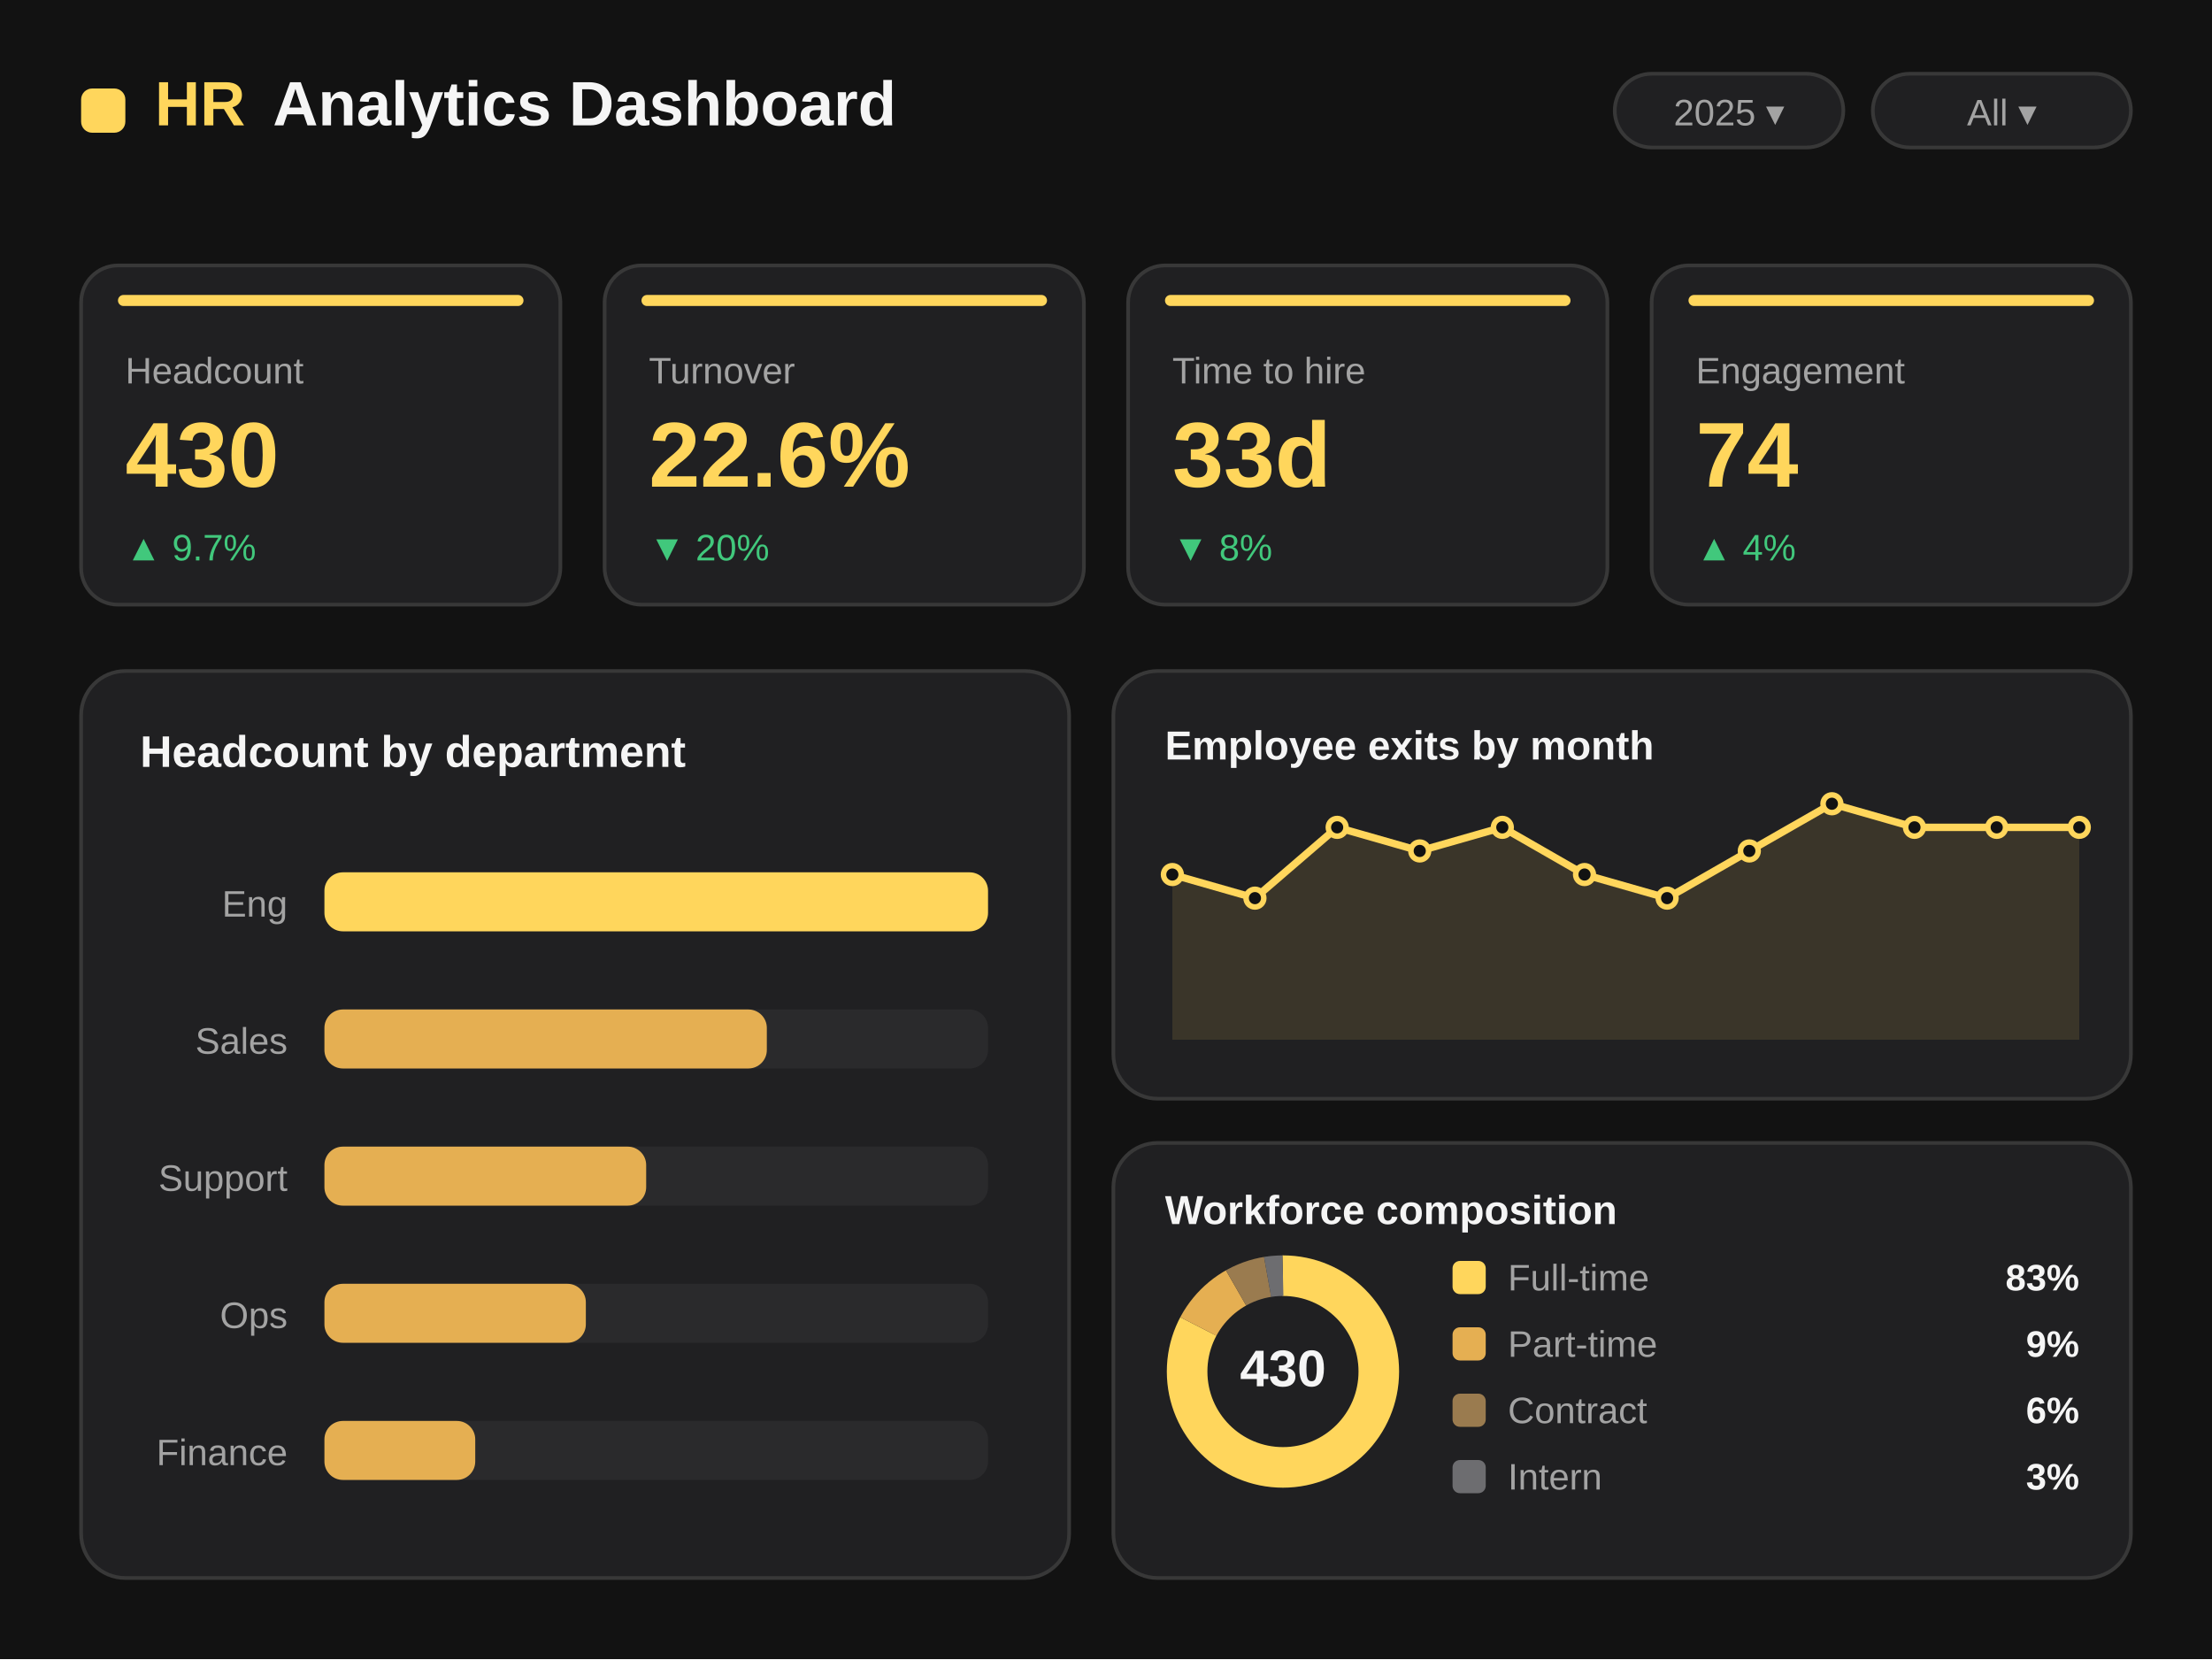
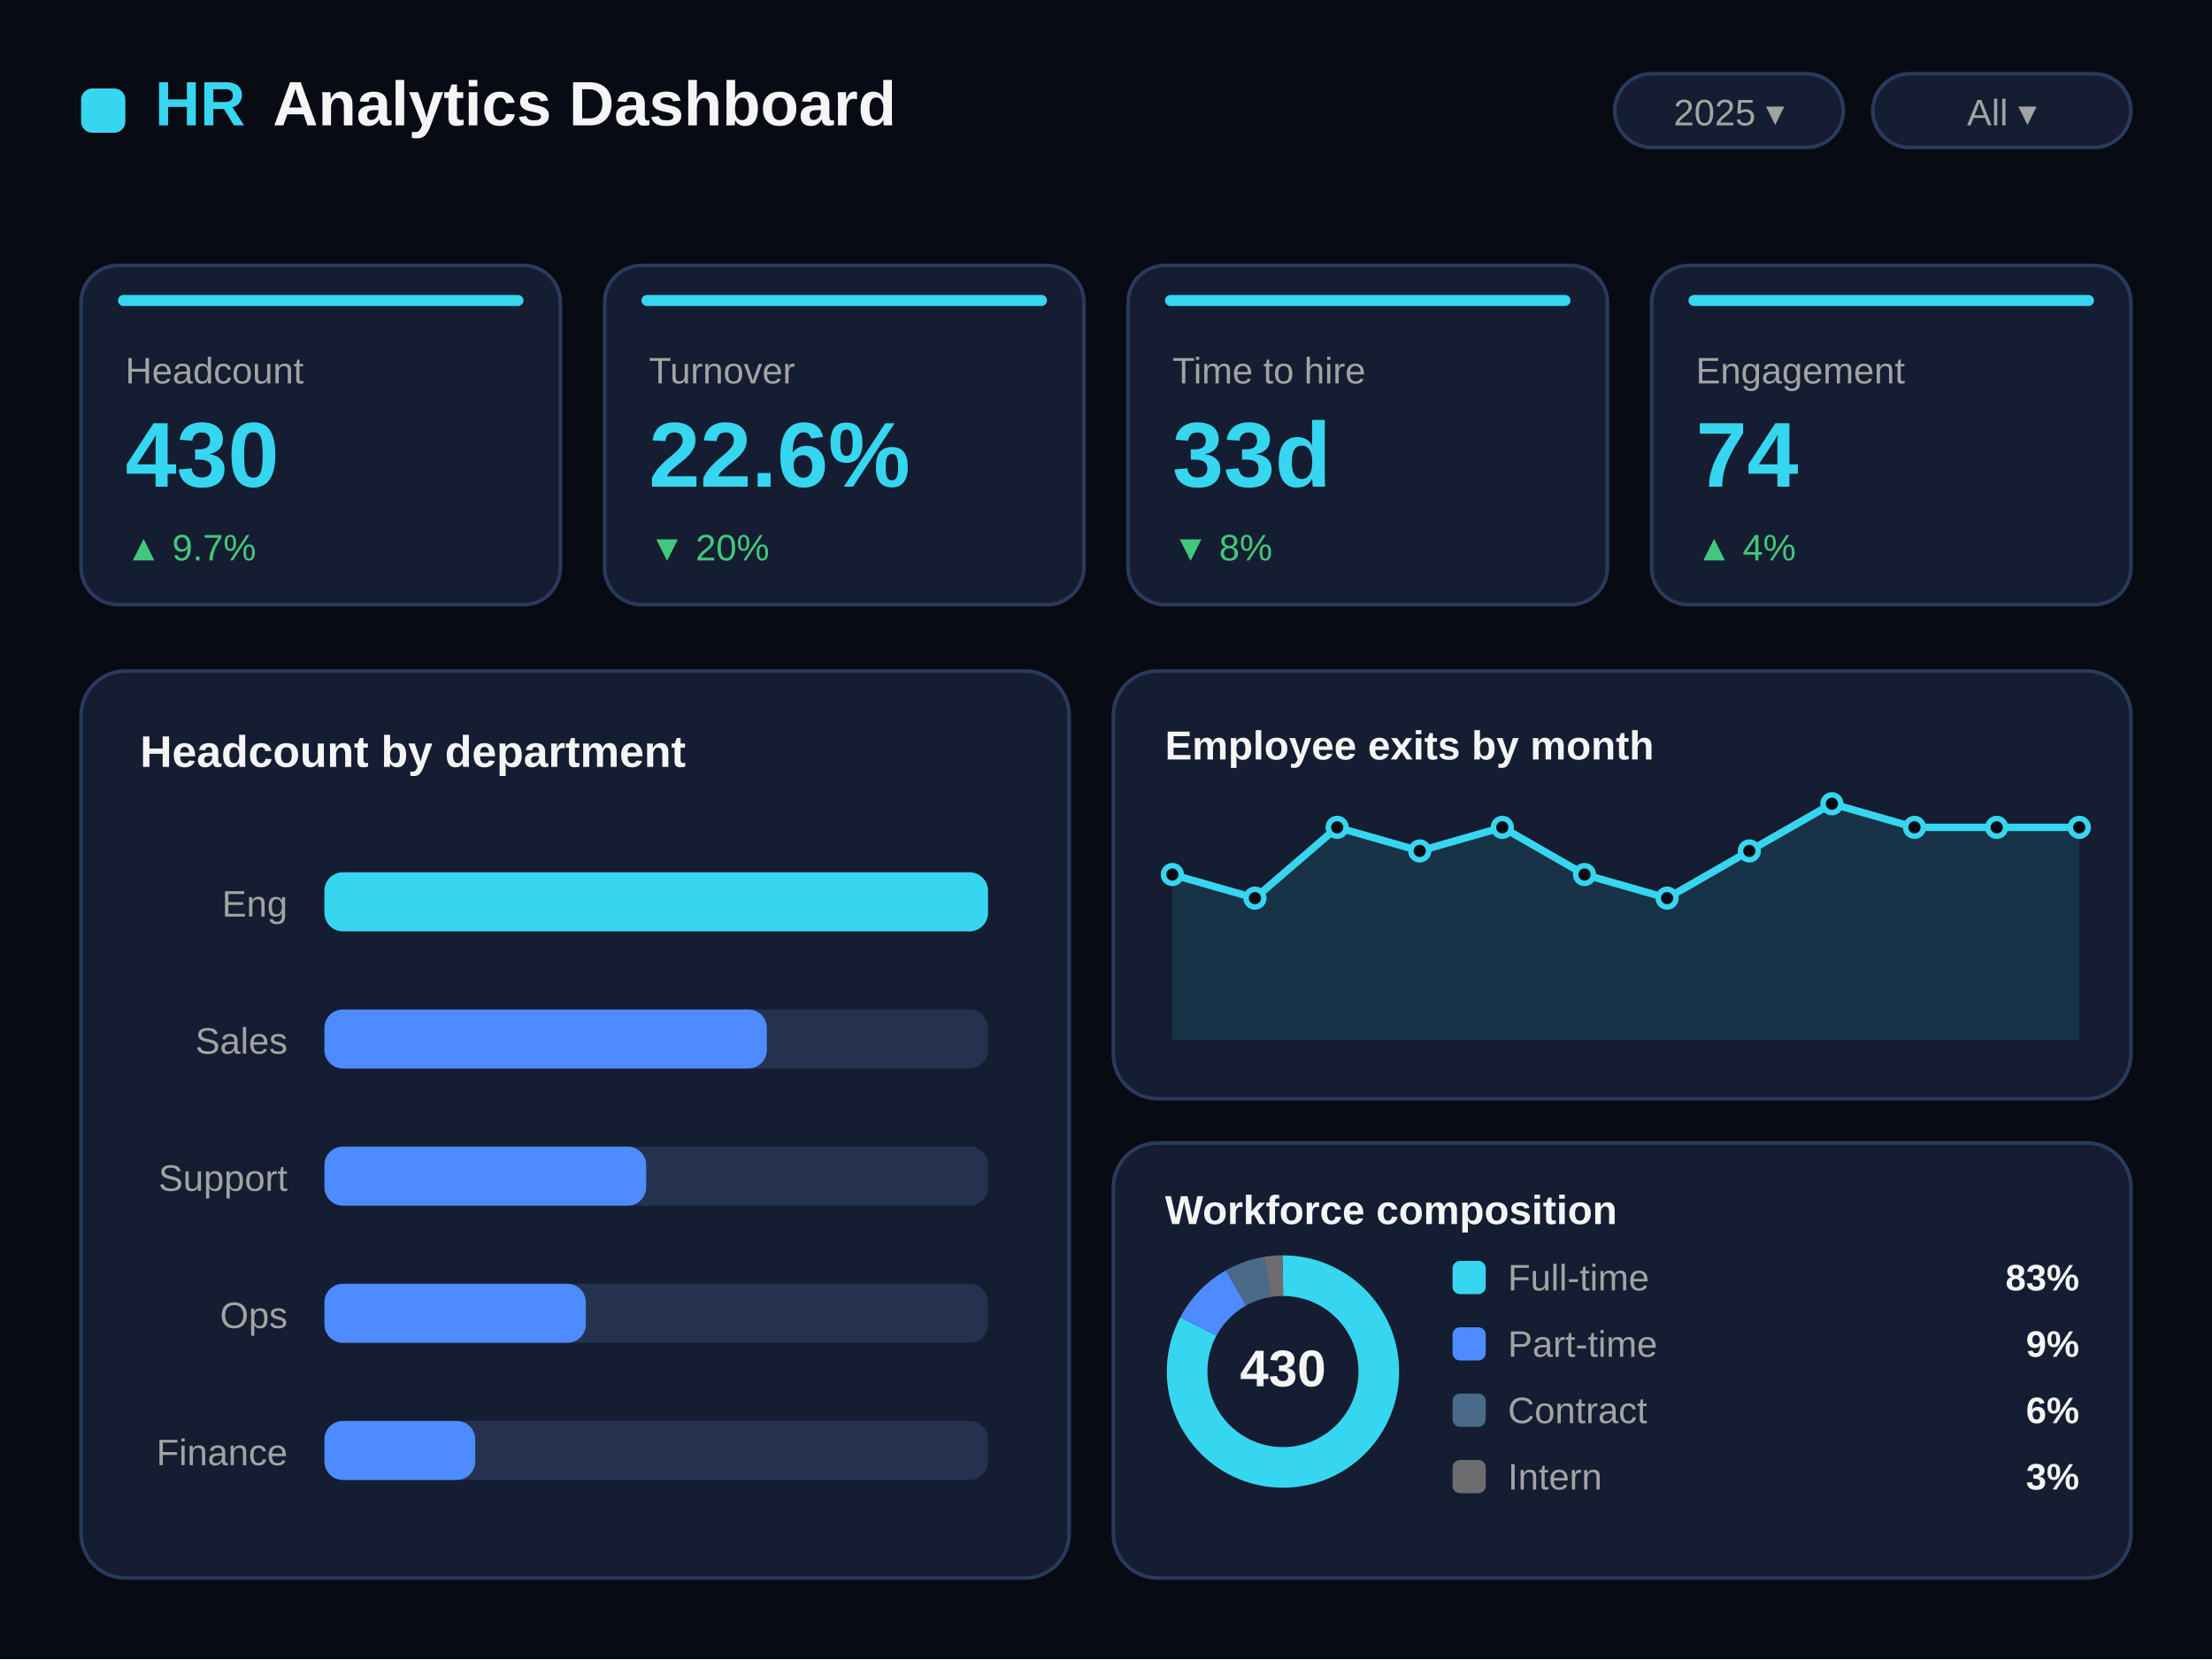
<svg xmlns="http://www.w3.org/2000/svg" viewBox="0 0 600 450" width="600" height="450" role="img" aria-label="HR Analytics Dashboard preview">
-   <rect width="600" height="450" fill="#121212" />
-   <rect x="22" y="24" width="12" height="12" rx="3" fill="#FFD65C" />
-   <text x="42" y="34" font-family="'Segoe UI','Poppins',Arial,sans-serif" font-size="17" font-weight="700" fill="#FFD65C" text-anchor="start">HR</text>
+   <rect width="600" height="450" fill="#080B14" />
+   <rect x="22" y="24" width="12" height="12" rx="3" fill="#37D6F0" />
+   <text x="42" y="34" font-family="'Segoe UI','Poppins',Arial,sans-serif" font-size="17" font-weight="700" fill="#37D6F0" text-anchor="start">HR</text>
  <text x="74" y="34" font-family="'Segoe UI','Poppins',Arial,sans-serif" font-size="17" font-weight="600" fill="#F5F5F5" text-anchor="start">Analytics Dashboard</text>
-   <rect x="438" y="20" width="62" height="20" rx="10" fill="#202022" stroke="#383838" />
+   <rect x="438" y="20" width="62" height="20" rx="10" fill="#141D31" stroke="#2A3A5C" />
  <text x="469" y="34" font-family="'Segoe UI','Poppins',Arial,sans-serif" font-size="10" font-weight="400" fill="#A3A3A3" text-anchor="middle">2025 ▾</text>
-   <rect x="508" y="20" width="70" height="20" rx="10" fill="#202022" stroke="#383838" />
+   <rect x="508" y="20" width="70" height="20" rx="10" fill="#141D31" stroke="#2A3A5C" />
  <text x="543" y="34" font-family="'Segoe UI','Poppins',Arial,sans-serif" font-size="10" font-weight="400" fill="#A3A3A3" text-anchor="middle">All ▾</text>
-   <rect x="22" y="72" width="130" height="92" rx="10" fill="#202022" stroke="#383838" />
-   <rect x="32" y="80" width="110" height="3" rx="1.5" fill="#FFD65C" />
+   <rect x="22" y="72" width="130" height="92" rx="10" fill="#141D31" stroke="#2A3A5C" />
+   <rect x="32" y="80" width="110" height="3" rx="1.5" fill="#37D6F0" />
  <text x="34" y="104" font-family="'Segoe UI','Poppins',Arial,sans-serif" font-size="10" font-weight="400" fill="#A3A3A3" text-anchor="start">Headcount</text>
-   <text x="34" y="132" font-family="'Segoe UI','Poppins',Arial,sans-serif" font-size="25" font-weight="600" fill="#FFD65C" text-anchor="start">430</text>
+   <text x="34" y="132" font-family="'Segoe UI','Poppins',Arial,sans-serif" font-size="25" font-weight="600" fill="#37D6F0" text-anchor="start">430</text>
  <text x="34" y="152" font-family="'Segoe UI','Poppins',Arial,sans-serif" font-size="10" font-weight="500" fill="#41C87C" text-anchor="start">▲ 9.7%</text>
-   <rect x="164" y="72" width="130" height="92" rx="10" fill="#202022" stroke="#383838" />
-   <rect x="174" y="80" width="110" height="3" rx="1.5" fill="#FFD65C" />
+   <rect x="164" y="72" width="130" height="92" rx="10" fill="#141D31" stroke="#2A3A5C" />
+   <rect x="174" y="80" width="110" height="3" rx="1.5" fill="#37D6F0" />
  <text x="176" y="104" font-family="'Segoe UI','Poppins',Arial,sans-serif" font-size="10" font-weight="400" fill="#A3A3A3" text-anchor="start">Turnover</text>
-   <text x="176" y="132" font-family="'Segoe UI','Poppins',Arial,sans-serif" font-size="25" font-weight="600" fill="#FFD65C" text-anchor="start">22.6%</text>
+   <text x="176" y="132" font-family="'Segoe UI','Poppins',Arial,sans-serif" font-size="25" font-weight="600" fill="#37D6F0" text-anchor="start">22.6%</text>
  <text x="176" y="152" font-family="'Segoe UI','Poppins',Arial,sans-serif" font-size="10" font-weight="500" fill="#41C87C" text-anchor="start">▼ 20%</text>
-   <rect x="306" y="72" width="130" height="92" rx="10" fill="#202022" stroke="#383838" />
-   <rect x="316" y="80" width="110" height="3" rx="1.5" fill="#FFD65C" />
+   <rect x="306" y="72" width="130" height="92" rx="10" fill="#141D31" stroke="#2A3A5C" />
+   <rect x="316" y="80" width="110" height="3" rx="1.5" fill="#37D6F0" />
  <text x="318" y="104" font-family="'Segoe UI','Poppins',Arial,sans-serif" font-size="10" font-weight="400" fill="#A3A3A3" text-anchor="start">Time to hire</text>
-   <text x="318" y="132" font-family="'Segoe UI','Poppins',Arial,sans-serif" font-size="25" font-weight="600" fill="#FFD65C" text-anchor="start">33d</text>
+   <text x="318" y="132" font-family="'Segoe UI','Poppins',Arial,sans-serif" font-size="25" font-weight="600" fill="#37D6F0" text-anchor="start">33d</text>
  <text x="318" y="152" font-family="'Segoe UI','Poppins',Arial,sans-serif" font-size="10" font-weight="500" fill="#41C87C" text-anchor="start">▼ 8%</text>
-   <rect x="448" y="72" width="130" height="92" rx="10" fill="#202022" stroke="#383838" />
-   <rect x="458" y="80" width="110" height="3" rx="1.5" fill="#FFD65C" />
+   <rect x="448" y="72" width="130" height="92" rx="10" fill="#141D31" stroke="#2A3A5C" />
+   <rect x="458" y="80" width="110" height="3" rx="1.5" fill="#37D6F0" />
  <text x="460" y="104" font-family="'Segoe UI','Poppins',Arial,sans-serif" font-size="10" font-weight="400" fill="#A3A3A3" text-anchor="start">Engagement</text>
-   <text x="460" y="132" font-family="'Segoe UI','Poppins',Arial,sans-serif" font-size="25" font-weight="600" fill="#FFD65C" text-anchor="start">74</text>
+   <text x="460" y="132" font-family="'Segoe UI','Poppins',Arial,sans-serif" font-size="25" font-weight="600" fill="#37D6F0" text-anchor="start">74</text>
  <text x="460" y="152" font-family="'Segoe UI','Poppins',Arial,sans-serif" font-size="10" font-weight="500" fill="#41C87C" text-anchor="start">▲ 4%</text>
-   <rect x="22" y="182" width="268" height="246" rx="12" fill="#202022" stroke="#383838" />
+   <rect x="22" y="182" width="268" height="246" rx="12" fill="#141D31" stroke="#2A3A5C" />
  <text x="38" y="208" font-family="'Segoe UI','Poppins',Arial,sans-serif" font-size="12" font-weight="600" fill="#F5F5F5" text-anchor="start">Headcount by department</text>
-   <rect x="88" y="236.6" width="180" height="16" rx="5" fill="#2a2a2c" />
-   <rect x="88" y="236.6" width="180" height="16" rx="5" fill="#FFD65C" />
+   <rect x="88" y="236.6" width="180" height="16" rx="5" fill="#243250" />
+   <rect x="88" y="236.6" width="180" height="16" rx="5" fill="#37D6F0" />
  <text x="78" y="248.6" font-family="'Segoe UI','Poppins',Arial,sans-serif" font-size="10" font-weight="400" fill="#A3A3A3" text-anchor="end">Eng</text>
-   <rect x="88" y="273.8" width="180" height="16" rx="5" fill="#2a2a2c" />
-   <rect x="88" y="273.8" width="120" height="16" rx="5" fill="#E5AF52" />
+   <rect x="88" y="273.8" width="180" height="16" rx="5" fill="#243250" />
+   <rect x="88" y="273.8" width="120" height="16" rx="5" fill="#4D8BFF" />
  <text x="78" y="285.8" font-family="'Segoe UI','Poppins',Arial,sans-serif" font-size="10" font-weight="400" fill="#A3A3A3" text-anchor="end">Sales</text>
-   <rect x="88" y="311" width="180" height="16" rx="5" fill="#2a2a2c" />
-   <rect x="88" y="311" width="87.273" height="16" rx="5" fill="#E5AF52" />
+   <rect x="88" y="311" width="180" height="16" rx="5" fill="#243250" />
+   <rect x="88" y="311" width="87.273" height="16" rx="5" fill="#4D8BFF" />
  <text x="78" y="323" font-family="'Segoe UI','Poppins',Arial,sans-serif" font-size="10" font-weight="400" fill="#A3A3A3" text-anchor="end">Support</text>
-   <rect x="88" y="348.2" width="180" height="16" rx="5" fill="#2a2a2c" />
-   <rect x="88" y="348.2" width="70.909" height="16" rx="5" fill="#E5AF52" />
+   <rect x="88" y="348.2" width="180" height="16" rx="5" fill="#243250" />
+   <rect x="88" y="348.2" width="70.909" height="16" rx="5" fill="#4D8BFF" />
  <text x="78" y="360.2" font-family="'Segoe UI','Poppins',Arial,sans-serif" font-size="10" font-weight="400" fill="#A3A3A3" text-anchor="end">Ops</text>
-   <rect x="88" y="385.4" width="180" height="16" rx="5" fill="#2a2a2c" />
-   <rect x="88" y="385.4" width="40.909" height="16" rx="5" fill="#E5AF52" />
+   <rect x="88" y="385.4" width="180" height="16" rx="5" fill="#243250" />
+   <rect x="88" y="385.4" width="40.909" height="16" rx="5" fill="#4D8BFF" />
  <text x="78" y="397.4" font-family="'Segoe UI','Poppins',Arial,sans-serif" font-size="10" font-weight="400" fill="#A3A3A3" text-anchor="end">Finance</text>
-   <rect x="302" y="182" width="276" height="116" rx="12" fill="#202022" stroke="#383838" />
+   <rect x="302" y="182" width="276" height="116" rx="12" fill="#141D31" stroke="#2A3A5C" />
  <text x="316" y="206" font-family="'Segoe UI','Poppins',Arial,sans-serif" font-size="11" font-weight="600" fill="#F5F5F5" text-anchor="start">Employee exits by month</text>
-   <path d="M 318 282 L 318.0 237.2 L 340.4 243.6 L 362.7 224.4 L 385.1 230.8 L 407.5 224.4 L 429.8 237.2 L 452.2 243.6 L 474.5 230.8 L 496.9 218.0 L 519.3 224.4 L 541.6 224.4 L 564.0 224.4 L 564 282 Z" fill="#FFD65C" fill-opacity="0.12" />
-   <path d="M 318.0 237.2 L 340.4 243.6 L 362.7 224.4 L 385.1 230.8 L 407.5 224.4 L 429.8 237.2 L 452.2 243.6 L 474.5 230.8 L 496.9 218.0 L 519.3 224.4 L 541.6 224.4 L 564.0 224.4" fill="none" stroke="#FFD65C" stroke-width="2" stroke-linejoin="round" stroke-linecap="round" />
-   <circle cx="318.0" cy="237.2" r="2.4" fill="#121212" stroke="#FFD65C" stroke-width="1.5" />
-   <circle cx="340.4" cy="243.6" r="2.4" fill="#121212" stroke="#FFD65C" stroke-width="1.5" />
-   <circle cx="362.7" cy="224.4" r="2.4" fill="#121212" stroke="#FFD65C" stroke-width="1.5" />
-   <circle cx="385.1" cy="230.8" r="2.4" fill="#121212" stroke="#FFD65C" stroke-width="1.5" />
-   <circle cx="407.5" cy="224.4" r="2.4" fill="#121212" stroke="#FFD65C" stroke-width="1.5" />
-   <circle cx="429.8" cy="237.2" r="2.4" fill="#121212" stroke="#FFD65C" stroke-width="1.5" />
-   <circle cx="452.2" cy="243.6" r="2.4" fill="#121212" stroke="#FFD65C" stroke-width="1.5" />
-   <circle cx="474.5" cy="230.8" r="2.4" fill="#121212" stroke="#FFD65C" stroke-width="1.5" />
-   <circle cx="496.9" cy="218.0" r="2.4" fill="#121212" stroke="#FFD65C" stroke-width="1.5" />
-   <circle cx="519.3" cy="224.4" r="2.4" fill="#121212" stroke="#FFD65C" stroke-width="1.5" />
-   <circle cx="541.6" cy="224.4" r="2.4" fill="#121212" stroke="#FFD65C" stroke-width="1.5" />
-   <circle cx="564.0" cy="224.4" r="2.4" fill="#121212" stroke="#FFD65C" stroke-width="1.5" />
-   <rect x="302" y="310" width="276" height="118" rx="12" fill="#202022" stroke="#383838" />
+   <path d="M 318 282 L 318.0 237.2 L 340.4 243.6 L 362.7 224.4 L 385.1 230.8 L 407.5 224.4 L 429.8 237.2 L 452.2 243.6 L 474.5 230.8 L 496.9 218.0 L 519.3 224.4 L 541.6 224.4 L 564.0 224.4 L 564 282 Z" fill="#37D6F0" fill-opacity="0.12" />
+   <path d="M 318.0 237.2 L 340.4 243.6 L 362.7 224.4 L 385.1 230.8 L 407.5 224.4 L 429.8 237.2 L 452.2 243.6 L 474.5 230.8 L 496.9 218.0 L 519.3 224.4 L 541.6 224.4 L 564.0 224.4" fill="none" stroke="#37D6F0" stroke-width="2" stroke-linejoin="round" stroke-linecap="round" />
+   <circle cx="318.0" cy="237.2" r="2.4" fill="#080B14" stroke="#37D6F0" stroke-width="1.5" />
+   <circle cx="340.4" cy="243.6" r="2.4" fill="#080B14" stroke="#37D6F0" stroke-width="1.5" />
+   <circle cx="362.7" cy="224.4" r="2.4" fill="#080B14" stroke="#37D6F0" stroke-width="1.5" />
+   <circle cx="385.1" cy="230.8" r="2.4" fill="#080B14" stroke="#37D6F0" stroke-width="1.5" />
+   <circle cx="407.5" cy="224.4" r="2.4" fill="#080B14" stroke="#37D6F0" stroke-width="1.5" />
+   <circle cx="429.8" cy="237.2" r="2.4" fill="#080B14" stroke="#37D6F0" stroke-width="1.5" />
+   <circle cx="452.2" cy="243.6" r="2.4" fill="#080B14" stroke="#37D6F0" stroke-width="1.5" />
+   <circle cx="474.5" cy="230.8" r="2.4" fill="#080B14" stroke="#37D6F0" stroke-width="1.5" />
+   <circle cx="496.9" cy="218.0" r="2.4" fill="#080B14" stroke="#37D6F0" stroke-width="1.5" />
+   <circle cx="519.3" cy="224.4" r="2.4" fill="#080B14" stroke="#37D6F0" stroke-width="1.5" />
+   <circle cx="541.6" cy="224.4" r="2.4" fill="#080B14" stroke="#37D6F0" stroke-width="1.5" />
+   <circle cx="564.0" cy="224.4" r="2.4" fill="#080B14" stroke="#37D6F0" stroke-width="1.5" />
+   <rect x="302" y="310" width="276" height="118" rx="12" fill="#141D31" stroke="#2A3A5C" />
  <text x="316" y="332" font-family="'Segoe UI','Poppins',Arial,sans-serif" font-size="11" font-weight="600" fill="#F5F5F5" text-anchor="start">Workforce composition</text>
-   <circle cx="348" cy="372" r="26" fill="none" stroke="#2a2a2c" stroke-width="11" />
-   <circle cx="348" cy="372" r="26" fill="none" stroke="#FFD65C" stroke-width="11" stroke-dasharray="135.25 28.11" stroke-dashoffset="0.00" transform="rotate(-90 348 372)" />
-   <circle cx="348" cy="372" r="26" fill="none" stroke="#E5AF52" stroke-width="11" stroke-dasharray="14.82 148.55" stroke-dashoffset="-135.25" transform="rotate(-90 348 372)" />
-   <circle cx="348" cy="372" r="26" fill="none" stroke="#9A7B4F" stroke-width="11" stroke-dasharray="9.12 154.24" stroke-dashoffset="-150.07" transform="rotate(-90 348 372)" />
+   <circle cx="348" cy="372" r="26" fill="none" stroke="#243250" stroke-width="11" />
+   <circle cx="348" cy="372" r="26" fill="none" stroke="#37D6F0" stroke-width="11" stroke-dasharray="135.25 28.11" stroke-dashoffset="0.00" transform="rotate(-90 348 372)" />
+   <circle cx="348" cy="372" r="26" fill="none" stroke="#4D8BFF" stroke-width="11" stroke-dasharray="14.82 148.55" stroke-dashoffset="-135.25" transform="rotate(-90 348 372)" />
+   <circle cx="348" cy="372" r="26" fill="none" stroke="#4A6A8A" stroke-width="11" stroke-dasharray="9.12 154.24" stroke-dashoffset="-150.07" transform="rotate(-90 348 372)" />
  <circle cx="348" cy="372" r="26" fill="none" stroke="#6D6D70" stroke-width="11" stroke-dasharray="4.18 159.18" stroke-dashoffset="-159.18" transform="rotate(-90 348 372)" />
  <text x="348" y="376" font-family="'Segoe UI','Poppins',Arial,sans-serif" font-size="14" font-weight="600" fill="#F5F5F5" text-anchor="middle">430</text>
-   <rect x="394" y="342" width="9" height="9" rx="2" fill="#FFD65C" />
+   <rect x="394" y="342" width="9" height="9" rx="2" fill="#37D6F0" />
  <text x="409" y="350" font-family="'Segoe UI','Poppins',Arial,sans-serif" font-size="10" font-weight="400" fill="#A3A3A3" text-anchor="start">Full-time</text>
  <text x="564" y="350" font-family="'Segoe UI','Poppins',Arial,sans-serif" font-size="10" font-weight="600" fill="#F5F5F5" text-anchor="end">83%</text>
-   <rect x="394" y="360" width="9" height="9" rx="2" fill="#E5AF52" />
+   <rect x="394" y="360" width="9" height="9" rx="2" fill="#4D8BFF" />
  <text x="409" y="368" font-family="'Segoe UI','Poppins',Arial,sans-serif" font-size="10" font-weight="400" fill="#A3A3A3" text-anchor="start">Part-time</text>
  <text x="564" y="368" font-family="'Segoe UI','Poppins',Arial,sans-serif" font-size="10" font-weight="600" fill="#F5F5F5" text-anchor="end">9%</text>
-   <rect x="394" y="378" width="9" height="9" rx="2" fill="#9A7B4F" />
+   <rect x="394" y="378" width="9" height="9" rx="2" fill="#4A6A8A" />
  <text x="409" y="386" font-family="'Segoe UI','Poppins',Arial,sans-serif" font-size="10" font-weight="400" fill="#A3A3A3" text-anchor="start">Contract</text>
  <text x="564" y="386" font-family="'Segoe UI','Poppins',Arial,sans-serif" font-size="10" font-weight="600" fill="#F5F5F5" text-anchor="end">6%</text>
  <rect x="394" y="396" width="9" height="9" rx="2" fill="#6D6D70" />
  <text x="409" y="404" font-family="'Segoe UI','Poppins',Arial,sans-serif" font-size="10" font-weight="400" fill="#A3A3A3" text-anchor="start">Intern</text>
  <text x="564" y="404" font-family="'Segoe UI','Poppins',Arial,sans-serif" font-size="10" font-weight="600" fill="#F5F5F5" text-anchor="end">3%</text>
</svg>
